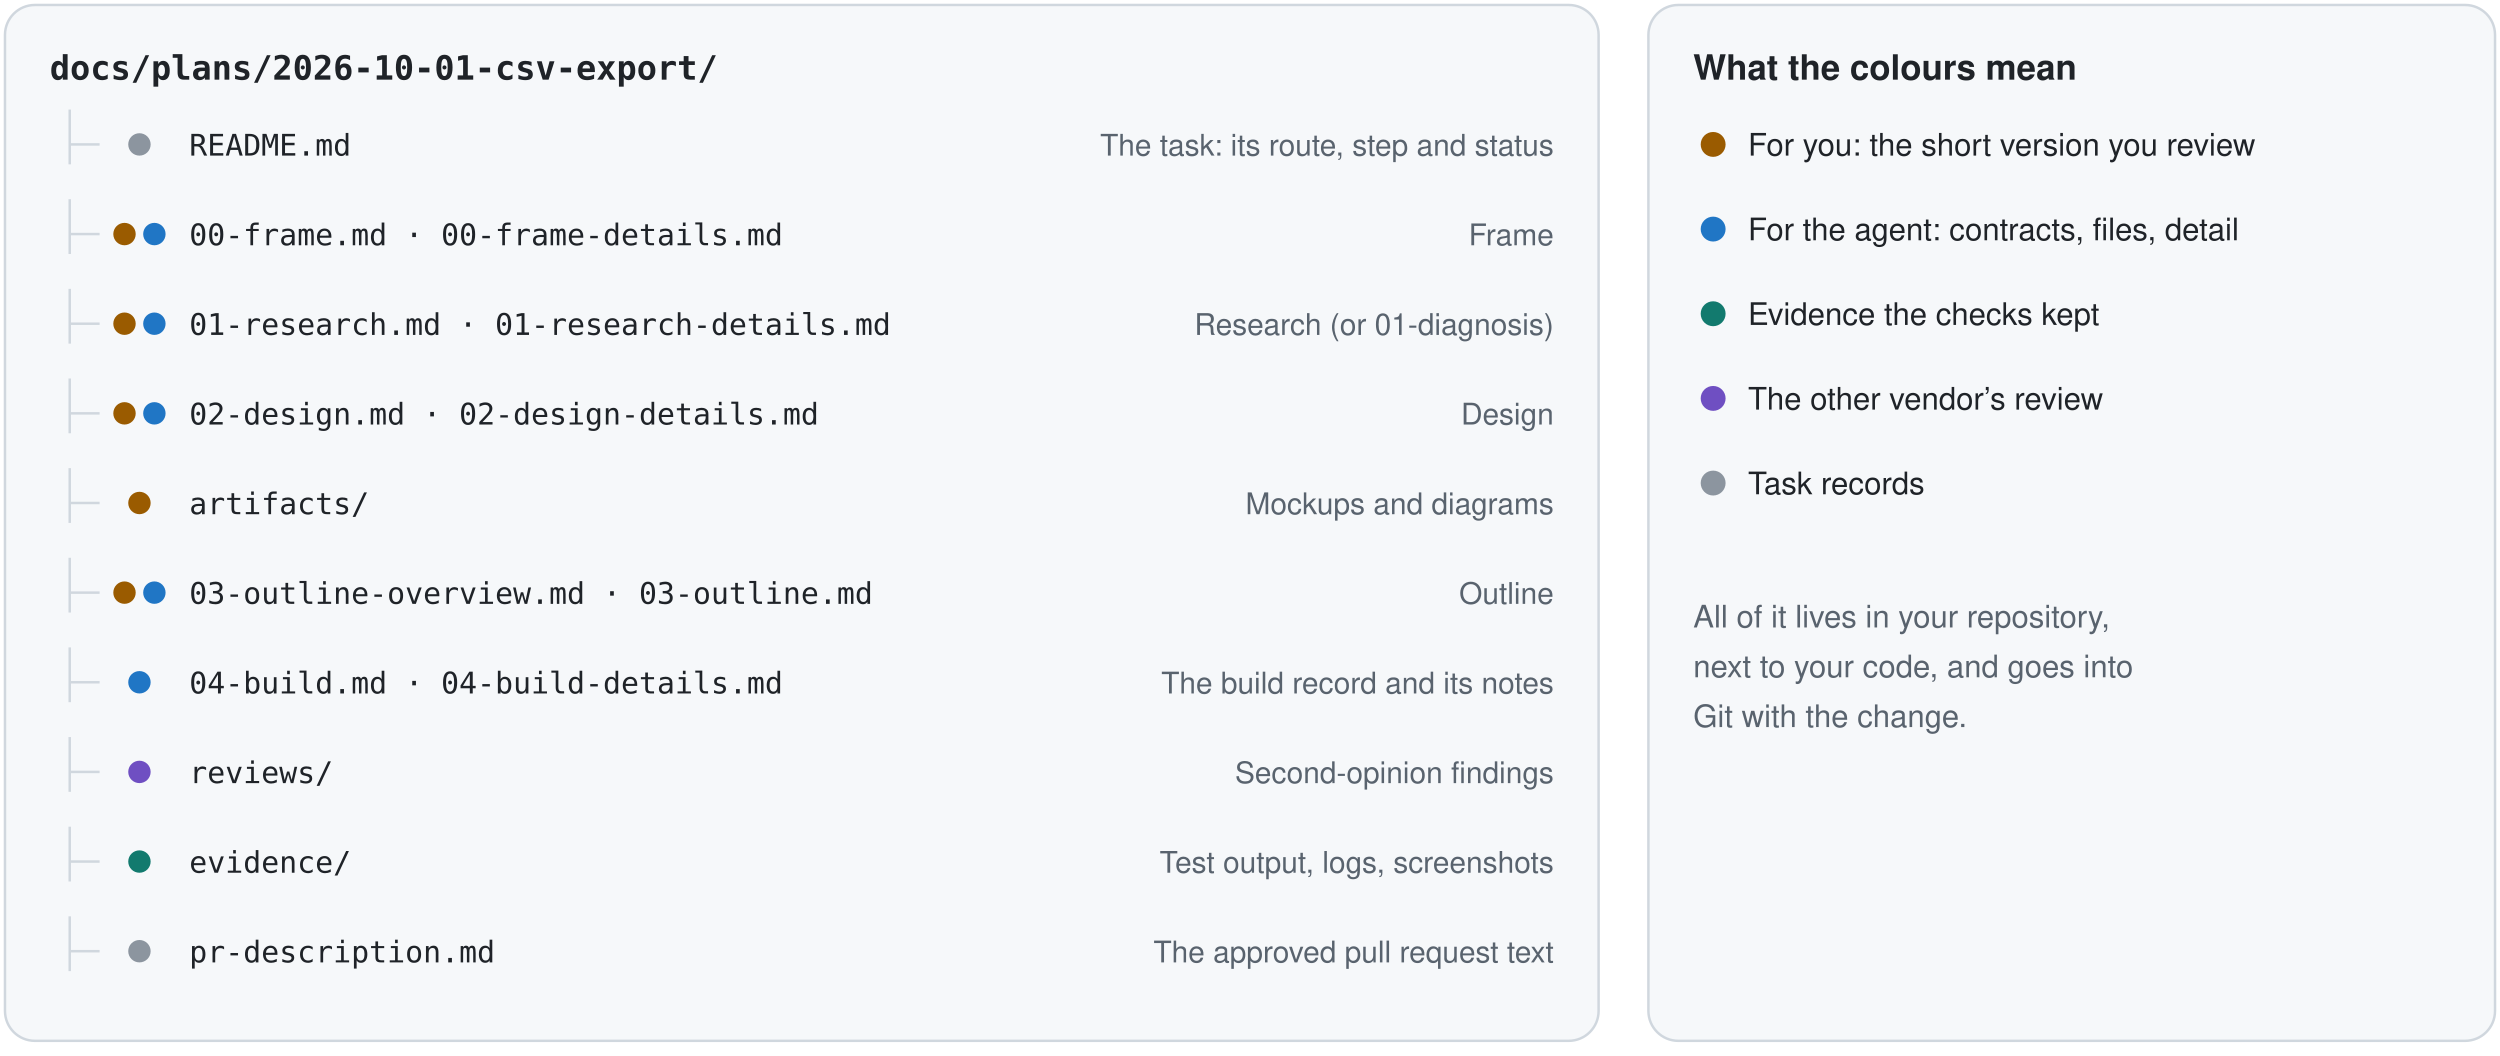
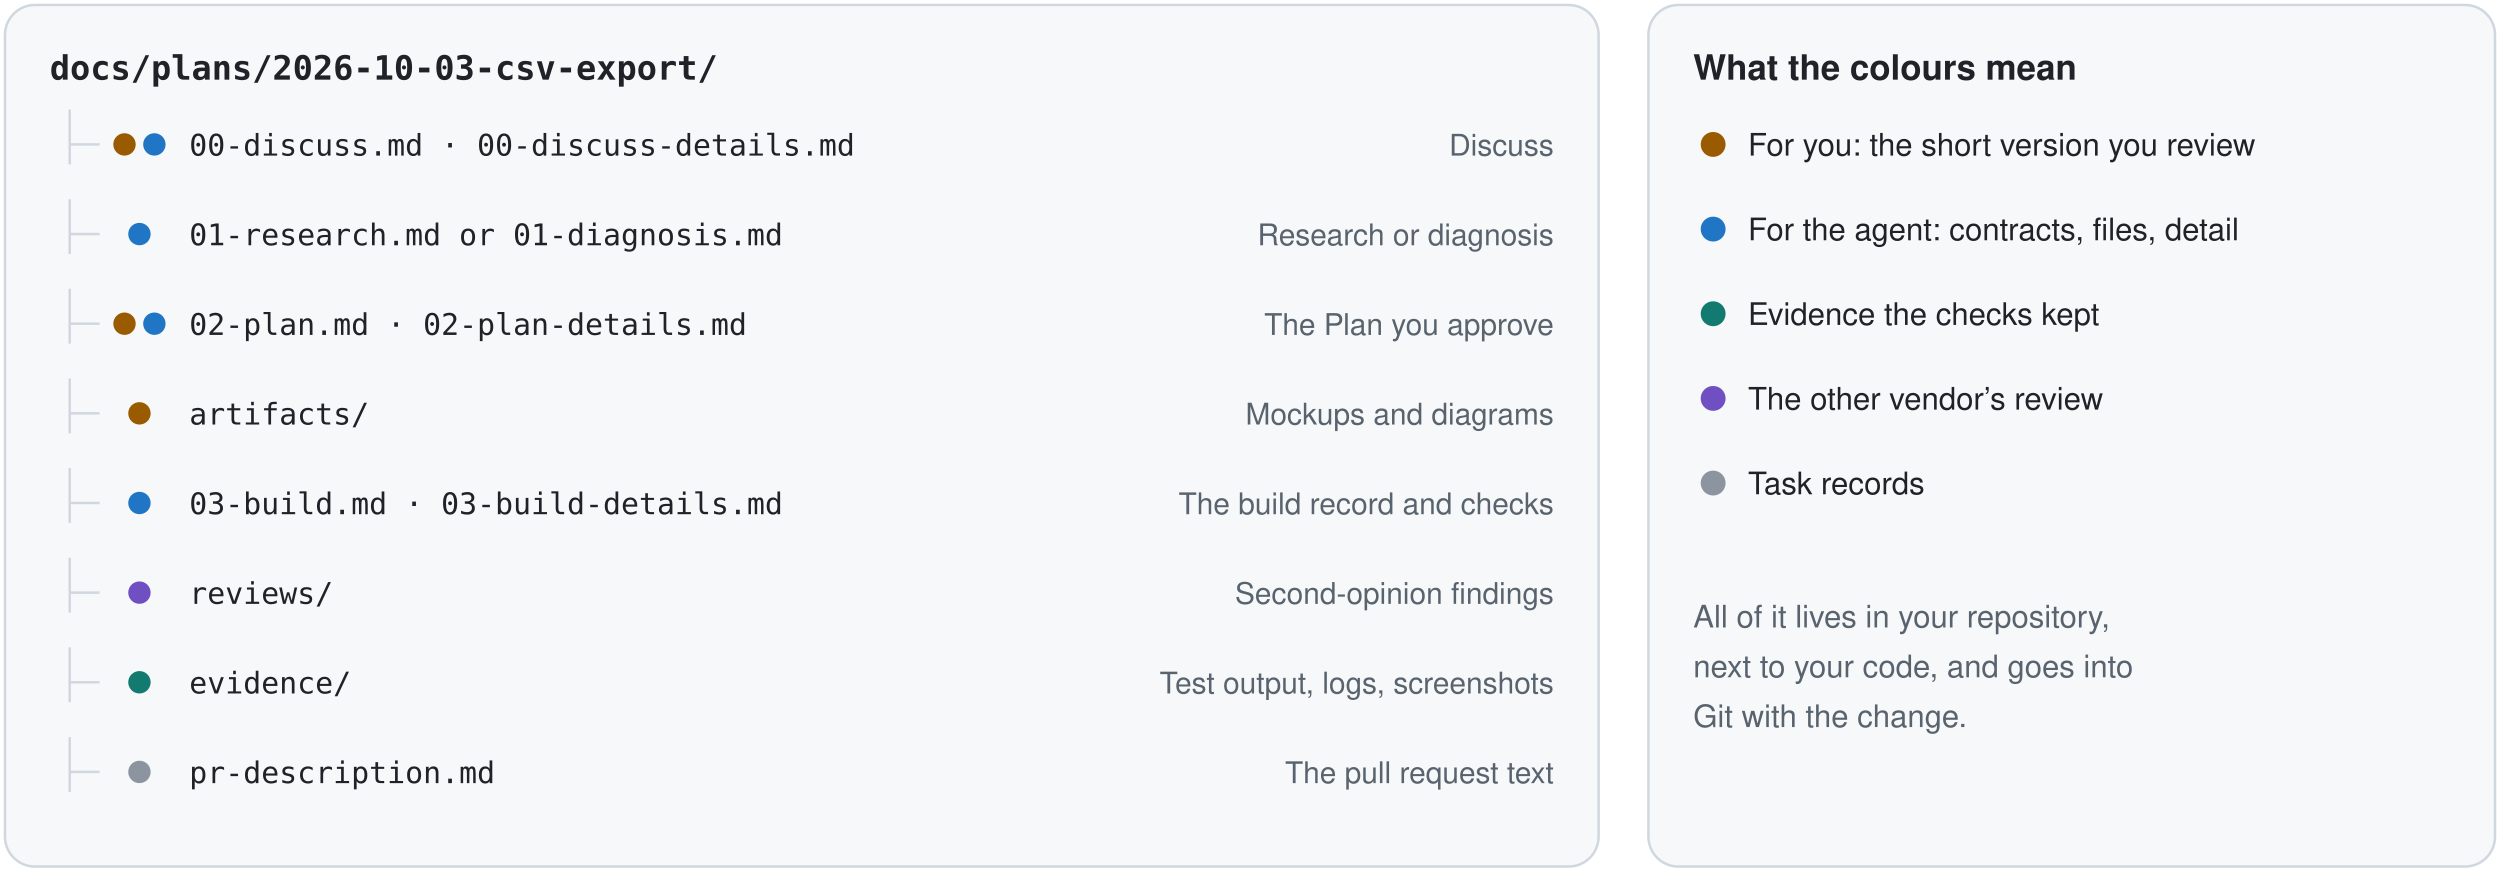
- <svg xmlns="http://www.w3.org/2000/svg" width="1004" height="424" viewBox="-2 -2 1004 424" role="img" aria-label="A task folder in docs/plans: a short and a detailed document per planning step, mockups, the build record, reviews, evidence and the pull request text">
-   <rect x="0" y="0" width="640" height="416" rx="12" fill="#f6f8fa" stroke="#d0d7de" stroke-width="1" />
-   <text x="18" y="30" font-family="ui-monospace, SFMono-Regular, Menlo, Consolas, monospace" font-size="13.5" font-weight="700" fill="#1f2328" text-anchor="start">docs/plans/2026-10-01-csv-export/</text>
+ <svg xmlns="http://www.w3.org/2000/svg" width="1004" height="354" viewBox="-2 -2 1004 354" role="img" aria-label="A task folder in docs/plans: the Discuss and Plan documents with their details, research or diagnosis, mockups, the build record, reviews, evidence and the pull request text">
+   <rect x="0" y="0" width="640" height="346" rx="12" fill="#f6f8fa" stroke="#d0d7de" stroke-width="1" />
+   <text x="18" y="30" font-family="ui-monospace, SFMono-Regular, Menlo, Consolas, monospace" font-size="13.5" font-weight="700" fill="#1f2328" text-anchor="start">docs/plans/2026-10-03-csv-export/</text>
  <line x1="26" y1="42" x2="26" y2="64" stroke="#d0d7de" />
  <line x1="26" y1="56" x2="38" y2="56" stroke="#d0d7de" />
-   <circle cx="54" cy="56" r="4.5" fill="#8c959f" />
-   <text x="74" y="60.5" font-family="ui-monospace, SFMono-Regular, Menlo, Consolas, monospace" font-size="12" font-weight="500" fill="#1f2328" text-anchor="start">README.md</text>
-   <text x="622" y="60.5" font-family="-apple-system, BlinkMacSystemFont, 'Segoe UI', 'Helvetica Neue', Helvetica, Arial, sans-serif" font-size="12" font-weight="400" fill="#59636e" text-anchor="end">The task: its route, step and status</text>
+   <circle cx="48" cy="56" r="4.5" fill="#9a5b00" />
+   <circle cx="60" cy="56" r="4.5" fill="#2076c5" />
+   <text x="74" y="60.5" font-family="ui-monospace, SFMono-Regular, Menlo, Consolas, monospace" font-size="12" font-weight="500" fill="#1f2328" text-anchor="start">00-discuss.md · 00-discuss-details.md</text>
+   <text x="622" y="60.5" font-family="-apple-system, BlinkMacSystemFont, 'Segoe UI', 'Helvetica Neue', Helvetica, Arial, sans-serif" font-size="12" font-weight="400" fill="#59636e" text-anchor="end">Discuss</text>
  <line x1="26" y1="78" x2="26" y2="100" stroke="#d0d7de" />
  <line x1="26" y1="92" x2="38" y2="92" stroke="#d0d7de" />
-   <circle cx="48" cy="92" r="4.5" fill="#9a5b00" />
-   <circle cx="60" cy="92" r="4.5" fill="#2076c5" />
-   <text x="74" y="96.5" font-family="ui-monospace, SFMono-Regular, Menlo, Consolas, monospace" font-size="12" font-weight="500" fill="#1f2328" text-anchor="start">00-frame.md · 00-frame-details.md</text>
-   <text x="622" y="96.5" font-family="-apple-system, BlinkMacSystemFont, 'Segoe UI', 'Helvetica Neue', Helvetica, Arial, sans-serif" font-size="12" font-weight="400" fill="#59636e" text-anchor="end">Frame</text>
+   <circle cx="54" cy="92" r="4.5" fill="#2076c5" />
+   <text x="74" y="96.5" font-family="ui-monospace, SFMono-Regular, Menlo, Consolas, monospace" font-size="12" font-weight="500" fill="#1f2328" text-anchor="start">01-research.md or 01-diagnosis.md</text>
+   <text x="622" y="96.5" font-family="-apple-system, BlinkMacSystemFont, 'Segoe UI', 'Helvetica Neue', Helvetica, Arial, sans-serif" font-size="12" font-weight="400" fill="#59636e" text-anchor="end">Research or diagnosis</text>
  <line x1="26" y1="114" x2="26" y2="136" stroke="#d0d7de" />
  <line x1="26" y1="128" x2="38" y2="128" stroke="#d0d7de" />
  <circle cx="48" cy="128" r="4.5" fill="#9a5b00" />
  <circle cx="60" cy="128" r="4.5" fill="#2076c5" />
-   <text x="74" y="132.5" font-family="ui-monospace, SFMono-Regular, Menlo, Consolas, monospace" font-size="12" font-weight="500" fill="#1f2328" text-anchor="start">01-research.md · 01-research-details.md</text>
-   <text x="622" y="132.5" font-family="-apple-system, BlinkMacSystemFont, 'Segoe UI', 'Helvetica Neue', Helvetica, Arial, sans-serif" font-size="12" font-weight="400" fill="#59636e" text-anchor="end">Research (or 01-diagnosis)</text>
+   <text x="74" y="132.5" font-family="ui-monospace, SFMono-Regular, Menlo, Consolas, monospace" font-size="12" font-weight="500" fill="#1f2328" text-anchor="start">02-plan.md · 02-plan-details.md</text>
+   <text x="622" y="132.5" font-family="-apple-system, BlinkMacSystemFont, 'Segoe UI', 'Helvetica Neue', Helvetica, Arial, sans-serif" font-size="12" font-weight="400" fill="#59636e" text-anchor="end">The Plan you approve</text>
  <line x1="26" y1="150" x2="26" y2="172" stroke="#d0d7de" />
  <line x1="26" y1="164" x2="38" y2="164" stroke="#d0d7de" />
-   <circle cx="48" cy="164" r="4.5" fill="#9a5b00" />
-   <circle cx="60" cy="164" r="4.5" fill="#2076c5" />
-   <text x="74" y="168.5" font-family="ui-monospace, SFMono-Regular, Menlo, Consolas, monospace" font-size="12" font-weight="500" fill="#1f2328" text-anchor="start">02-design.md · 02-design-details.md</text>
-   <text x="622" y="168.5" font-family="-apple-system, BlinkMacSystemFont, 'Segoe UI', 'Helvetica Neue', Helvetica, Arial, sans-serif" font-size="12" font-weight="400" fill="#59636e" text-anchor="end">Design</text>
+   <circle cx="54" cy="164" r="4.5" fill="#9a5b00" />
+   <text x="74" y="168.5" font-family="ui-monospace, SFMono-Regular, Menlo, Consolas, monospace" font-size="12" font-weight="500" fill="#1f2328" text-anchor="start">artifacts/</text>
+   <text x="622" y="168.5" font-family="-apple-system, BlinkMacSystemFont, 'Segoe UI', 'Helvetica Neue', Helvetica, Arial, sans-serif" font-size="12" font-weight="400" fill="#59636e" text-anchor="end">Mockups and diagrams</text>
  <line x1="26" y1="186" x2="26" y2="208" stroke="#d0d7de" />
  <line x1="26" y1="200" x2="38" y2="200" stroke="#d0d7de" />
-   <circle cx="54" cy="200" r="4.5" fill="#9a5b00" />
-   <text x="74" y="204.5" font-family="ui-monospace, SFMono-Regular, Menlo, Consolas, monospace" font-size="12" font-weight="500" fill="#1f2328" text-anchor="start">artifacts/</text>
-   <text x="622" y="204.5" font-family="-apple-system, BlinkMacSystemFont, 'Segoe UI', 'Helvetica Neue', Helvetica, Arial, sans-serif" font-size="12" font-weight="400" fill="#59636e" text-anchor="end">Mockups and diagrams</text>
+   <circle cx="54" cy="200" r="4.5" fill="#2076c5" />
+   <text x="74" y="204.5" font-family="ui-monospace, SFMono-Regular, Menlo, Consolas, monospace" font-size="12" font-weight="500" fill="#1f2328" text-anchor="start">03-build.md · 03-build-details.md</text>
+   <text x="622" y="204.5" font-family="-apple-system, BlinkMacSystemFont, 'Segoe UI', 'Helvetica Neue', Helvetica, Arial, sans-serif" font-size="12" font-weight="400" fill="#59636e" text-anchor="end">The build record and checks</text>
  <line x1="26" y1="222" x2="26" y2="244" stroke="#d0d7de" />
  <line x1="26" y1="236" x2="38" y2="236" stroke="#d0d7de" />
-   <circle cx="48" cy="236" r="4.5" fill="#9a5b00" />
-   <circle cx="60" cy="236" r="4.5" fill="#2076c5" />
-   <text x="74" y="240.5" font-family="ui-monospace, SFMono-Regular, Menlo, Consolas, monospace" font-size="12" font-weight="500" fill="#1f2328" text-anchor="start">03-outline-overview.md · 03-outline.md</text>
-   <text x="622" y="240.5" font-family="-apple-system, BlinkMacSystemFont, 'Segoe UI', 'Helvetica Neue', Helvetica, Arial, sans-serif" font-size="12" font-weight="400" fill="#59636e" text-anchor="end">Outline</text>
+   <circle cx="54" cy="236" r="4.5" fill="#6f4fc2" />
+   <text x="74" y="240.5" font-family="ui-monospace, SFMono-Regular, Menlo, Consolas, monospace" font-size="12" font-weight="500" fill="#1f2328" text-anchor="start">reviews/</text>
+   <text x="622" y="240.5" font-family="-apple-system, BlinkMacSystemFont, 'Segoe UI', 'Helvetica Neue', Helvetica, Arial, sans-serif" font-size="12" font-weight="400" fill="#59636e" text-anchor="end">Second-opinion findings</text>
  <line x1="26" y1="258" x2="26" y2="280" stroke="#d0d7de" />
  <line x1="26" y1="272" x2="38" y2="272" stroke="#d0d7de" />
-   <circle cx="54" cy="272" r="4.5" fill="#2076c5" />
-   <text x="74" y="276.5" font-family="ui-monospace, SFMono-Regular, Menlo, Consolas, monospace" font-size="12" font-weight="500" fill="#1f2328" text-anchor="start">04-build.md · 04-build-details.md</text>
-   <text x="622" y="276.5" font-family="-apple-system, BlinkMacSystemFont, 'Segoe UI', 'Helvetica Neue', Helvetica, Arial, sans-serif" font-size="12" font-weight="400" fill="#59636e" text-anchor="end">The build record and its notes</text>
+   <circle cx="54" cy="272" r="4.5" fill="#127a6e" />
+   <text x="74" y="276.5" font-family="ui-monospace, SFMono-Regular, Menlo, Consolas, monospace" font-size="12" font-weight="500" fill="#1f2328" text-anchor="start">evidence/</text>
+   <text x="622" y="276.5" font-family="-apple-system, BlinkMacSystemFont, 'Segoe UI', 'Helvetica Neue', Helvetica, Arial, sans-serif" font-size="12" font-weight="400" fill="#59636e" text-anchor="end">Test output, logs, screenshots</text>
  <line x1="26" y1="294" x2="26" y2="316" stroke="#d0d7de" />
  <line x1="26" y1="308" x2="38" y2="308" stroke="#d0d7de" />
-   <circle cx="54" cy="308" r="4.5" fill="#6f4fc2" />
-   <text x="74" y="312.5" font-family="ui-monospace, SFMono-Regular, Menlo, Consolas, monospace" font-size="12" font-weight="500" fill="#1f2328" text-anchor="start">reviews/</text>
-   <text x="622" y="312.5" font-family="-apple-system, BlinkMacSystemFont, 'Segoe UI', 'Helvetica Neue', Helvetica, Arial, sans-serif" font-size="12" font-weight="400" fill="#59636e" text-anchor="end">Second-opinion findings</text>
-   <line x1="26" y1="330" x2="26" y2="352" stroke="#d0d7de" />
-   <line x1="26" y1="344" x2="38" y2="344" stroke="#d0d7de" />
-   <circle cx="54" cy="344" r="4.5" fill="#127a6e" />
-   <text x="74" y="348.5" font-family="ui-monospace, SFMono-Regular, Menlo, Consolas, monospace" font-size="12" font-weight="500" fill="#1f2328" text-anchor="start">evidence/</text>
-   <text x="622" y="348.5" font-family="-apple-system, BlinkMacSystemFont, 'Segoe UI', 'Helvetica Neue', Helvetica, Arial, sans-serif" font-size="12" font-weight="400" fill="#59636e" text-anchor="end">Test output, logs, screenshots</text>
-   <line x1="26" y1="366" x2="26" y2="388" stroke="#d0d7de" />
-   <line x1="26" y1="380" x2="38" y2="380" stroke="#d0d7de" />
-   <circle cx="54" cy="380" r="4.5" fill="#8c959f" />
-   <text x="74" y="384.5" font-family="ui-monospace, SFMono-Regular, Menlo, Consolas, monospace" font-size="12" font-weight="500" fill="#1f2328" text-anchor="start">pr-description.md</text>
-   <text x="622" y="384.5" font-family="-apple-system, BlinkMacSystemFont, 'Segoe UI', 'Helvetica Neue', Helvetica, Arial, sans-serif" font-size="12" font-weight="400" fill="#59636e" text-anchor="end">The approved pull request text</text>
-   <rect x="660" y="0" width="340" height="416" rx="12" fill="#f6f8fa" stroke="#d0d7de" stroke-width="1" />
+   <circle cx="54" cy="308" r="4.5" fill="#8c959f" />
+   <text x="74" y="312.5" font-family="ui-monospace, SFMono-Regular, Menlo, Consolas, monospace" font-size="12" font-weight="500" fill="#1f2328" text-anchor="start">pr-description.md</text>
+   <text x="622" y="312.5" font-family="-apple-system, BlinkMacSystemFont, 'Segoe UI', 'Helvetica Neue', Helvetica, Arial, sans-serif" font-size="12" font-weight="400" fill="#59636e" text-anchor="end">The pull request text</text>
+   <rect x="660" y="0" width="340" height="346" rx="12" fill="#f6f8fa" stroke="#d0d7de" stroke-width="1" />
  <text x="678" y="30" font-family="-apple-system, BlinkMacSystemFont, 'Segoe UI', 'Helvetica Neue', Helvetica, Arial, sans-serif" font-size="14" font-weight="650" fill="#1f2328" text-anchor="start">What the colours mean</text>
  <circle cx="686" cy="56" r="5" fill="#9a5b00" />
  <text x="700" y="60.5" font-family="-apple-system, BlinkMacSystemFont, 'Segoe UI', 'Helvetica Neue', Helvetica, Arial, sans-serif" font-size="12.5" font-weight="500" fill="#1f2328" text-anchor="start">For you: the short version you review</text>
  <circle cx="686" cy="90" r="5" fill="#2076c5" />
  <text x="700" y="94.5" font-family="-apple-system, BlinkMacSystemFont, 'Segoe UI', 'Helvetica Neue', Helvetica, Arial, sans-serif" font-size="12.5" font-weight="500" fill="#1f2328" text-anchor="start">For the agent: contracts, files, detail</text>
  <circle cx="686" cy="124" r="5" fill="#127a6e" />
  <text x="700" y="128.5" font-family="-apple-system, BlinkMacSystemFont, 'Segoe UI', 'Helvetica Neue', Helvetica, Arial, sans-serif" font-size="12.5" font-weight="500" fill="#1f2328" text-anchor="start">Evidence the checks kept</text>
  <circle cx="686" cy="158" r="5" fill="#6f4fc2" />
  <text x="700" y="162.5" font-family="-apple-system, BlinkMacSystemFont, 'Segoe UI', 'Helvetica Neue', Helvetica, Arial, sans-serif" font-size="12.5" font-weight="500" fill="#1f2328" text-anchor="start">The other vendor’s review</text>
  <circle cx="686" cy="192" r="5" fill="#8c959f" />
  <text x="700" y="196.5" font-family="-apple-system, BlinkMacSystemFont, 'Segoe UI', 'Helvetica Neue', Helvetica, Arial, sans-serif" font-size="12.5" font-weight="500" fill="#1f2328" text-anchor="start">Task records</text>
  <text x="678" y="250" font-family="-apple-system, BlinkMacSystemFont, 'Segoe UI', 'Helvetica Neue', Helvetica, Arial, sans-serif" font-size="12.5" font-weight="400" fill="#59636e" text-anchor="start">All of it lives in your repository,</text>
  <text x="678" y="270" font-family="-apple-system, BlinkMacSystemFont, 'Segoe UI', 'Helvetica Neue', Helvetica, Arial, sans-serif" font-size="12.5" font-weight="400" fill="#59636e" text-anchor="start">next to your code, and goes into</text>
  <text x="678" y="290" font-family="-apple-system, BlinkMacSystemFont, 'Segoe UI', 'Helvetica Neue', Helvetica, Arial, sans-serif" font-size="12.5" font-weight="400" fill="#59636e" text-anchor="start">Git with the change.</text>
</svg>
